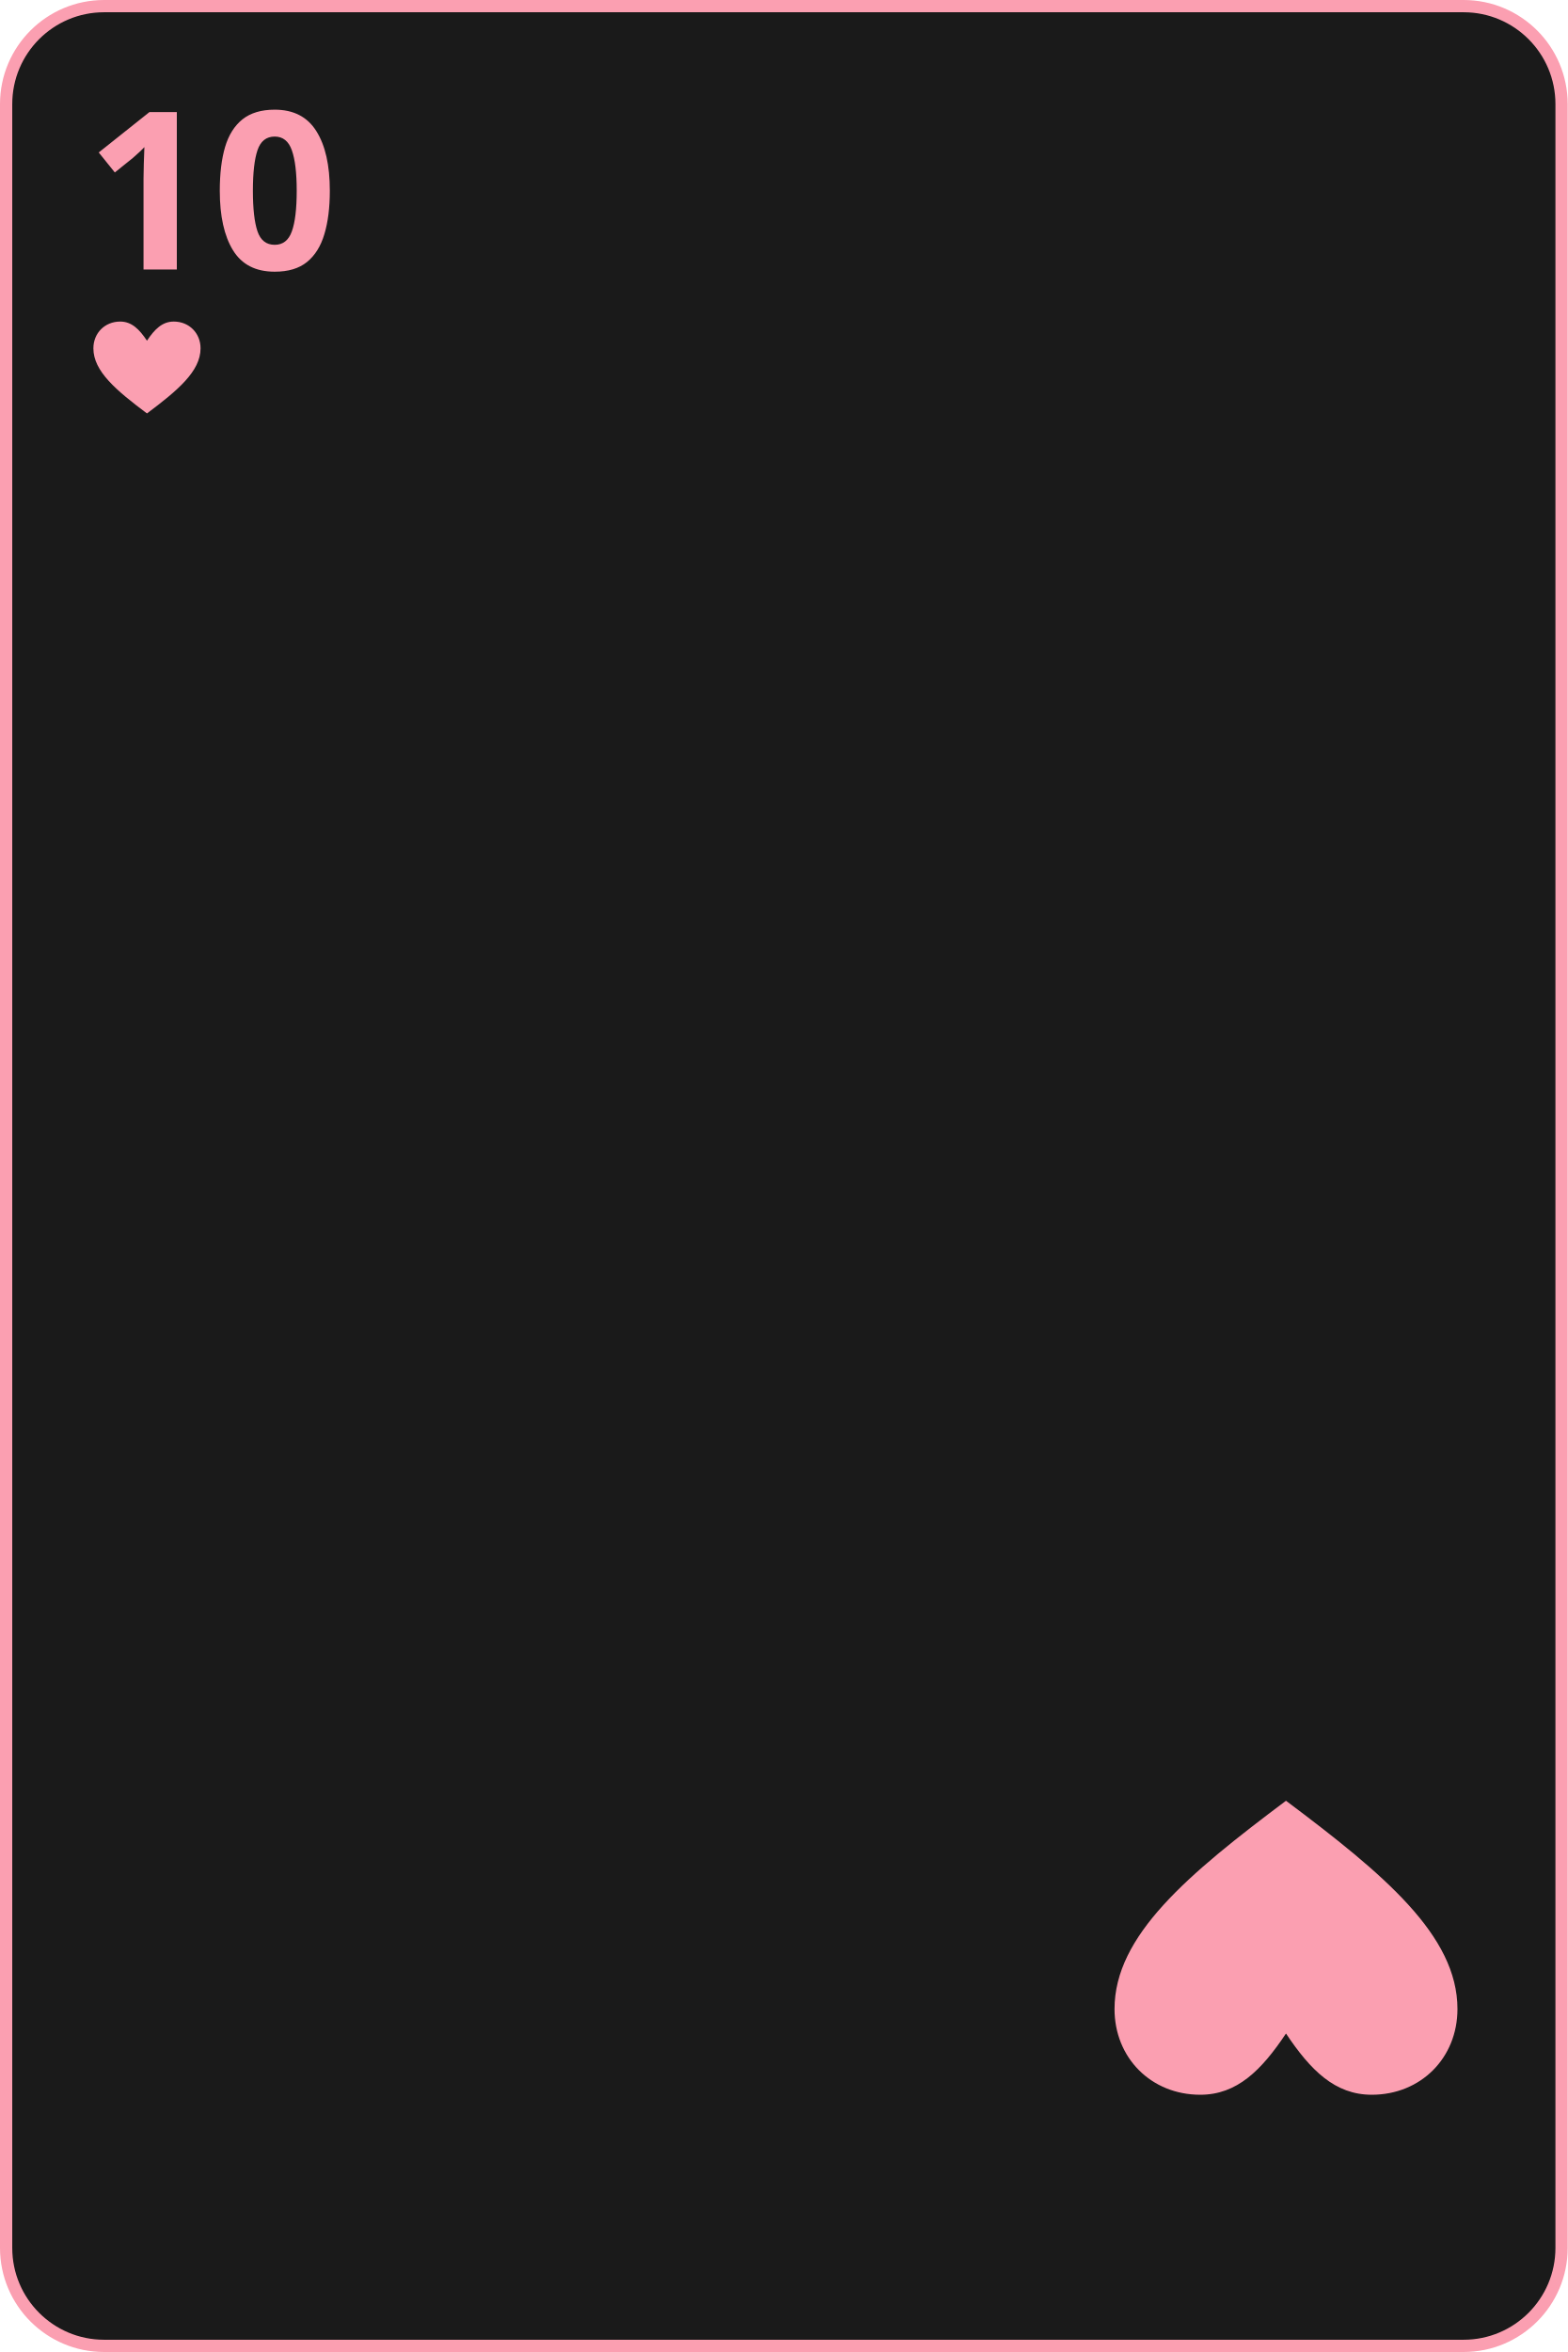
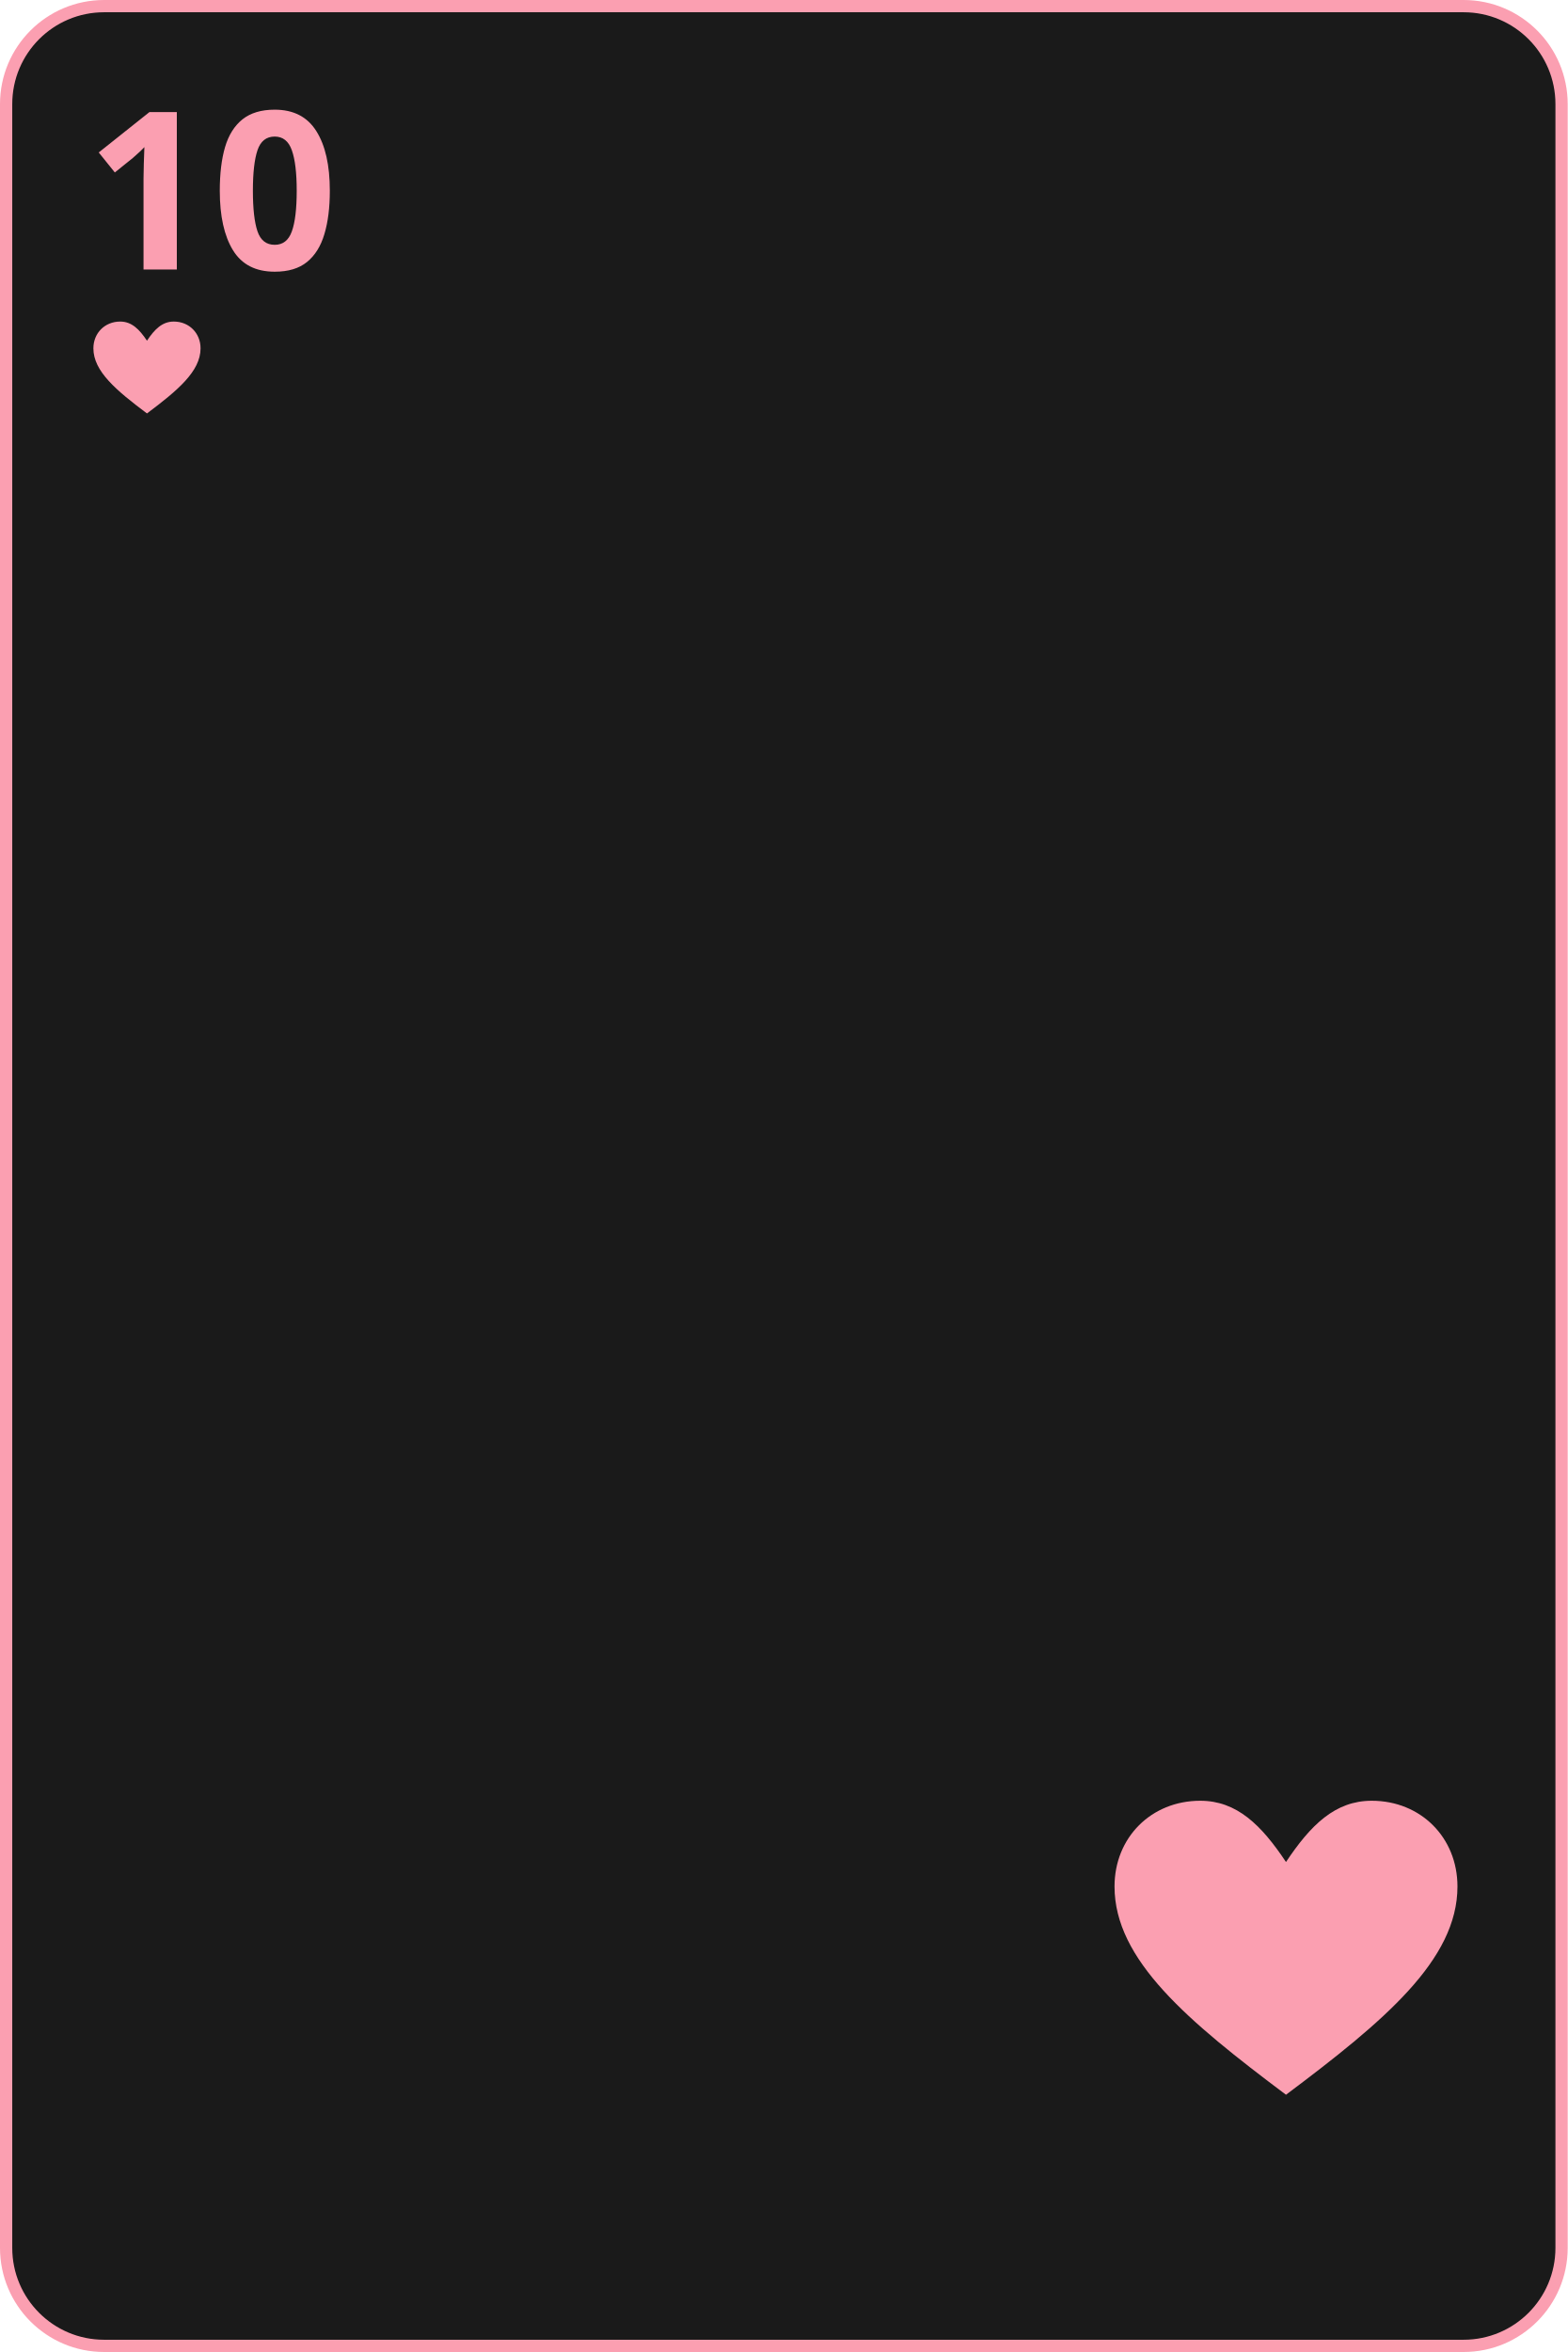
<svg xmlns="http://www.w3.org/2000/svg" width="256" height="384" viewBox="0 0 256 384">
  <rect x="1" y="1" width="254" height="382" rx="16" ry="16" fill="#1a1a1a" stroke="#fb9fb1" stroke-width="2" />
  <text x="14" y="44" font-family="Fira Mono" font-size="36" font-weight="700" fill="#fb9fb1">10</text>
  <g transform="translate(14 50) scale(0.625)">
    <path d="M16,28 C 8,22 2,17 2,11 C 2,7 5,4 9,4 C 12,4 14,6 16,9 C 18,6 20,4 23,4 C 27,4 30,7 30,11 C 30,17 24,22 16,28 Z" fill="#fb9fb1" />
  </g>
-   <g transform="translate(242 350) rotate(180) scale(2)">
+   <g transform="translate(178 286) scale(2)">
    <path d="M16,28 C 8,22 2,17 2,11 C 2,7 5,4 9,4 C 12,4 14,6 16,9 C 18,6 20,4 23,4 C 27,4 30,7 30,11 C 30,17 24,22 16,28 Z" fill="#fb9fb1" />
  </g>
</svg>
